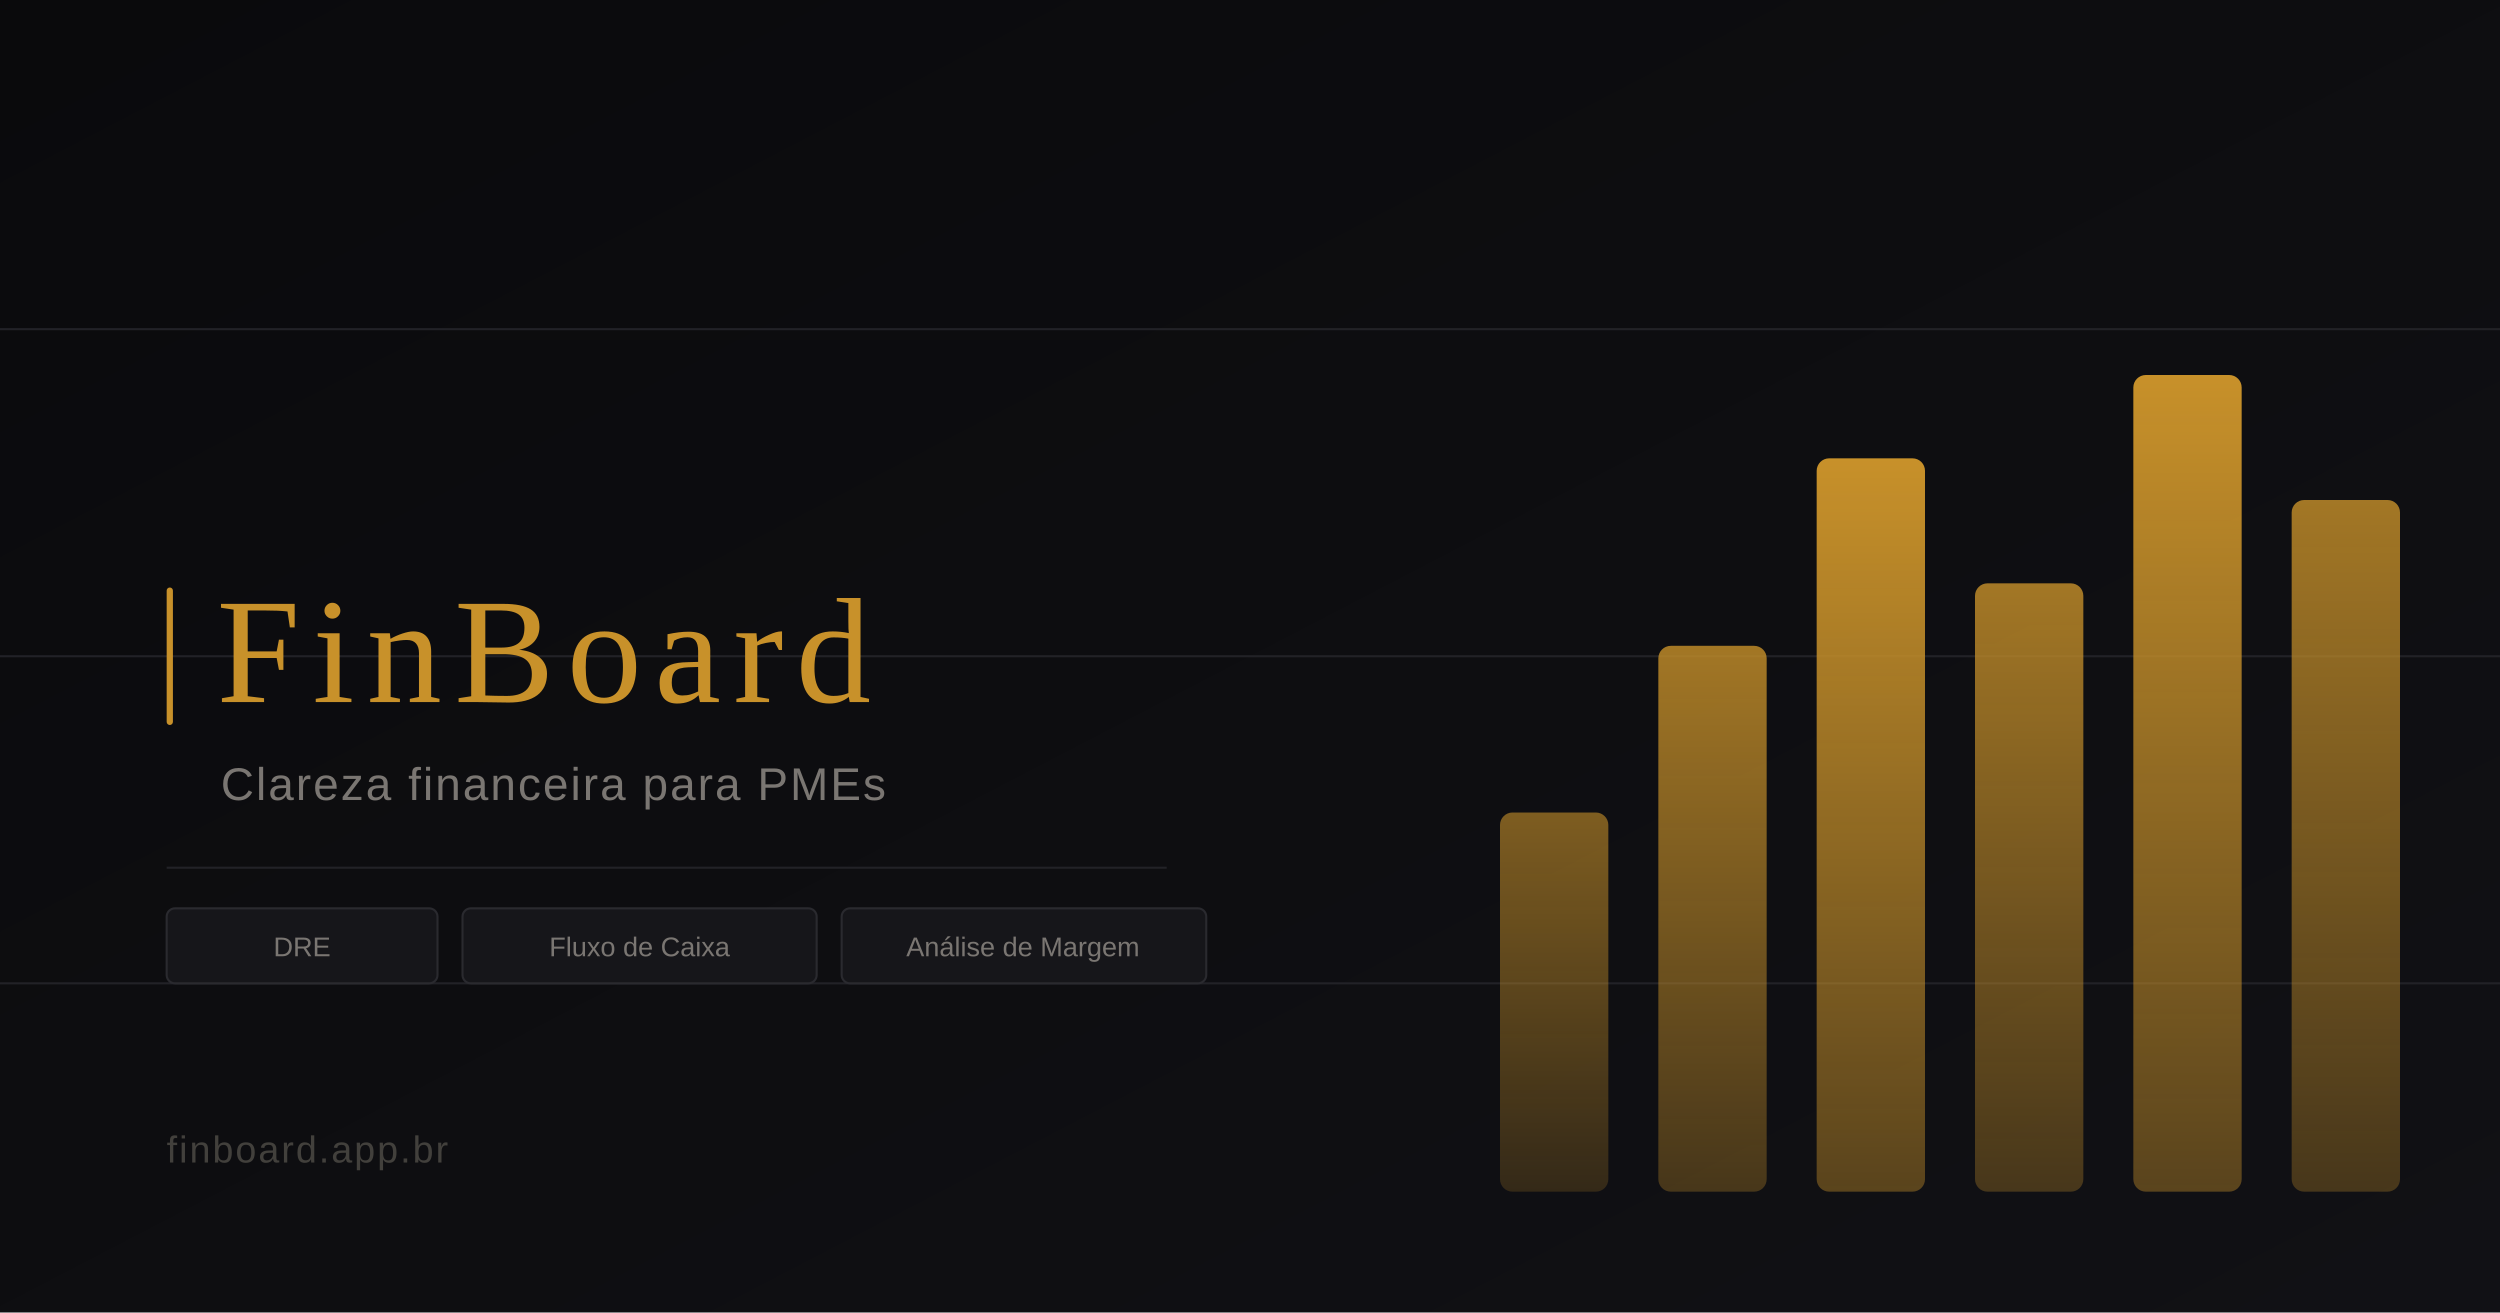
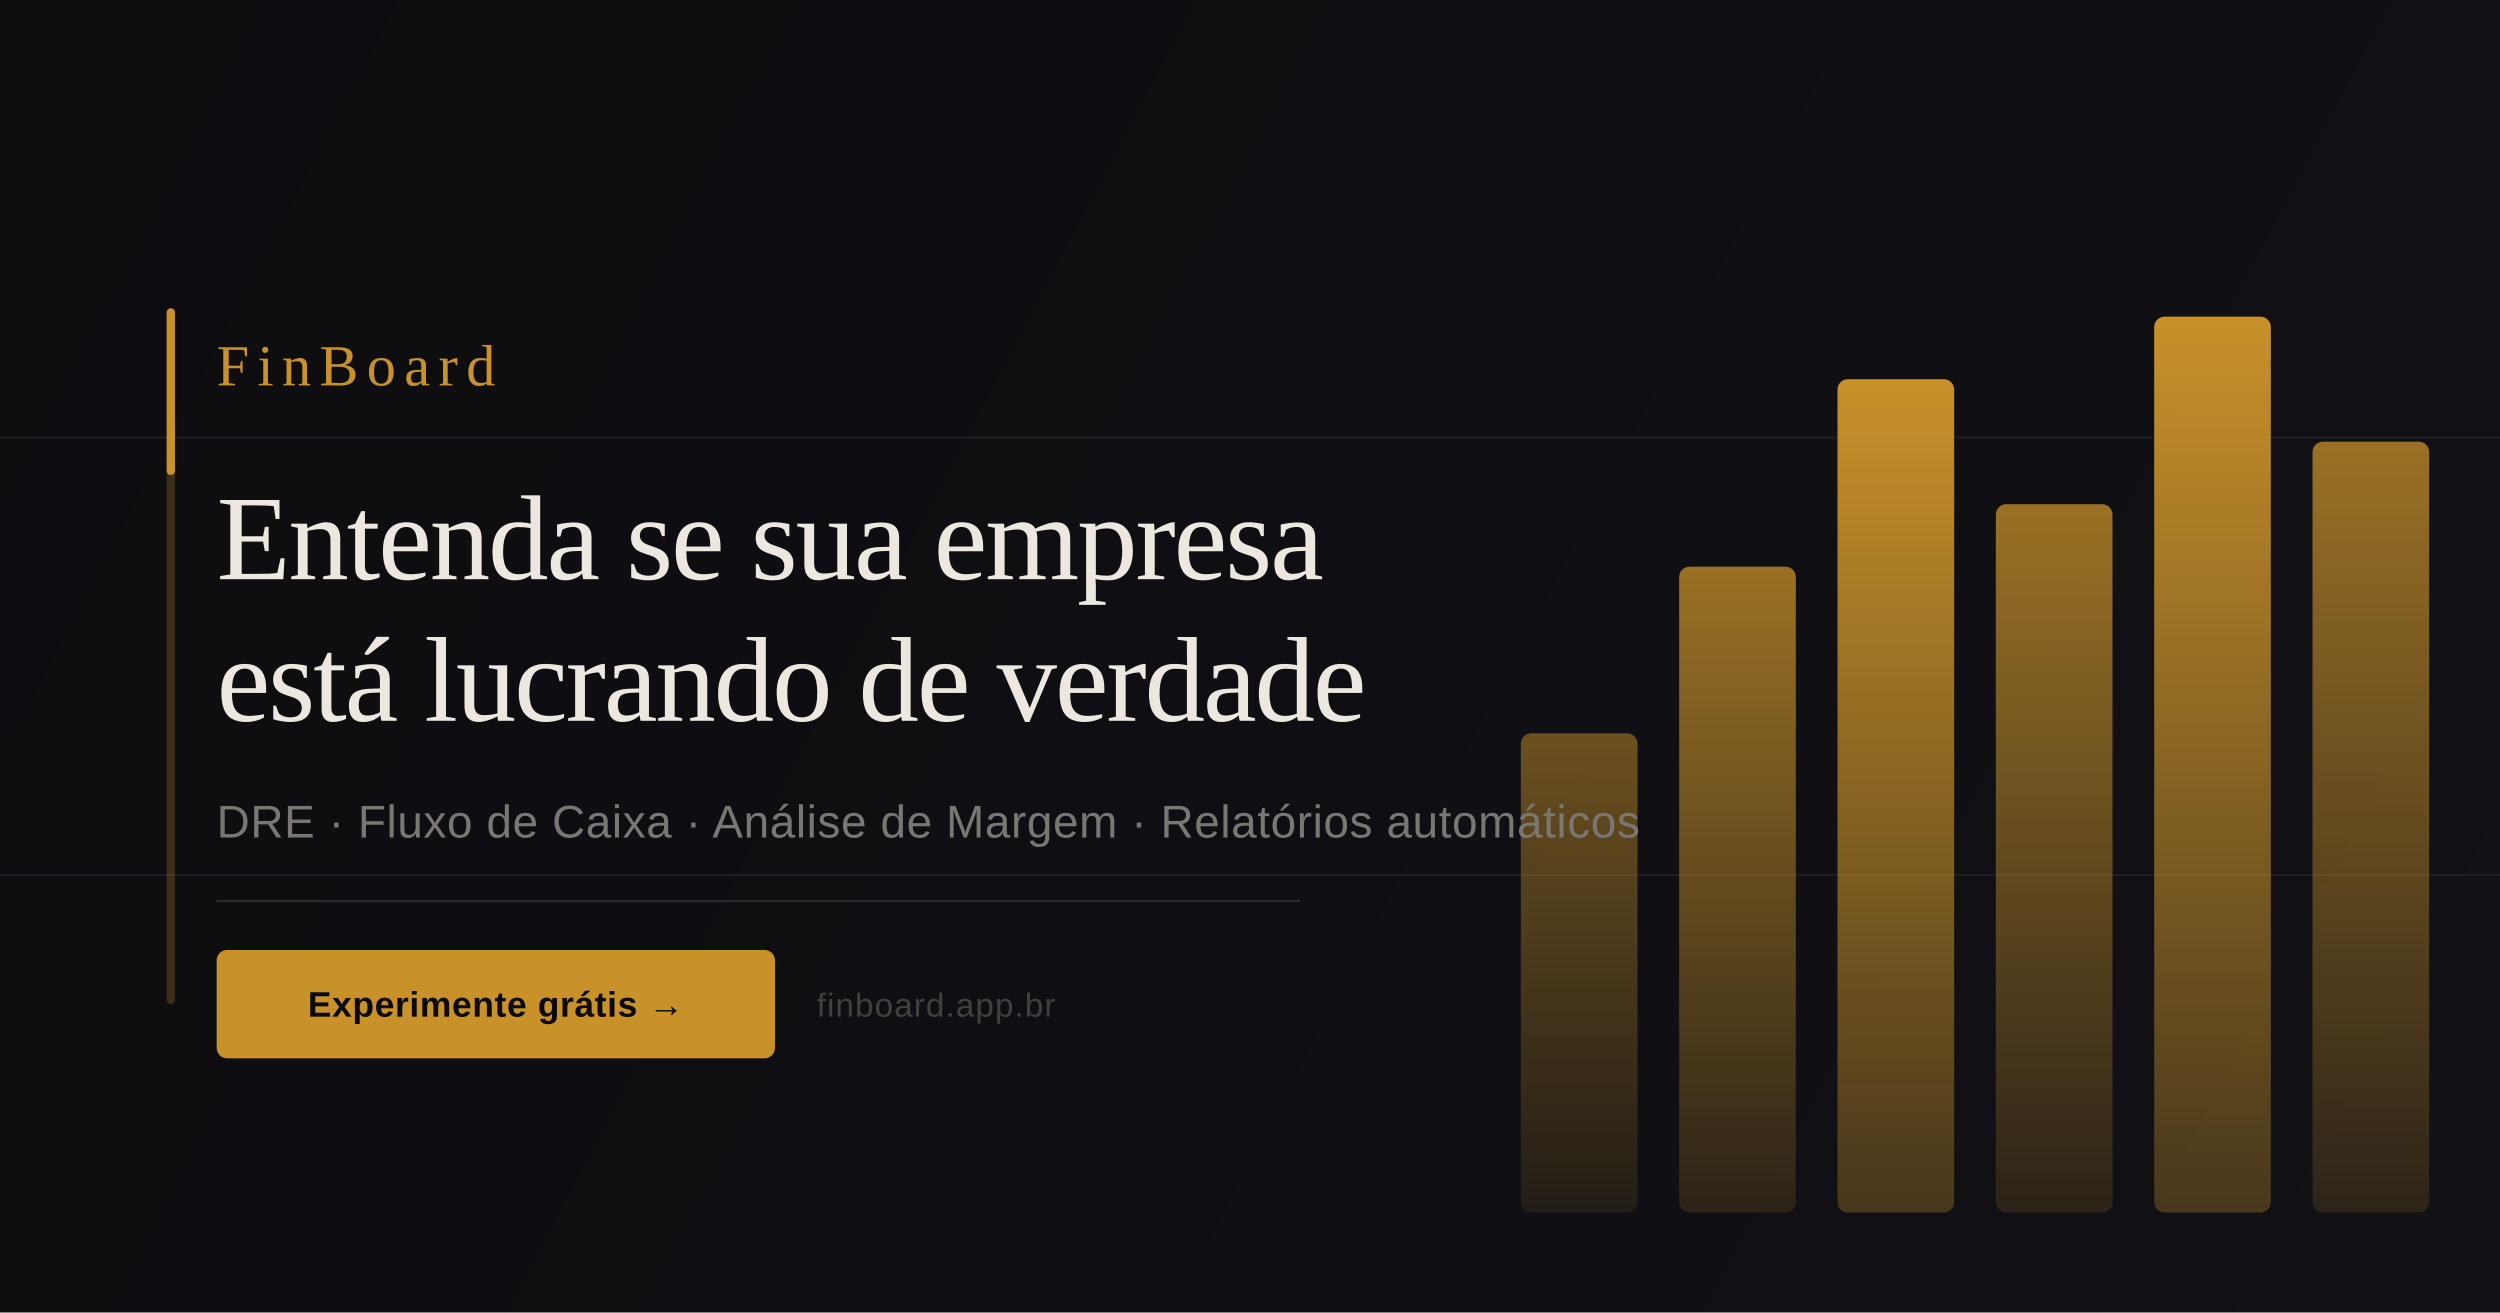
<svg xmlns="http://www.w3.org/2000/svg" viewBox="0 0 1200 630" width="1200" height="630">
  <defs>
-     <linearGradient id="bg" x1="0" y1="0" x2="1" y2="1">
-       <stop offset="0%" stop-color="#0A0A0C" />
-       <stop offset="100%" stop-color="#111115" />
+     <linearGradient id="bg" x1="0" y1="0" x2="1200" y2="630" gradientUnits="userSpaceOnUse">
+       <stop offset="0%" stop-color="#0D0D10" />
+       <stop offset="100%" stop-color="#111116" />
    </linearGradient>
-     <linearGradient id="bar1" x1="0" y1="0" x2="0" y2="1">
-       <stop offset="0%" stop-color="#C8912A" stop-opacity="0.6" />
-       <stop offset="100%" stop-color="#C8912A" stop-opacity="0.2" />
+     <linearGradient id="barA" x1="0" y1="0" x2="0" y2="1">
+       <stop offset="0%" stop-color="#C8912A" stop-opacity="0.5" />
+       <stop offset="100%" stop-color="#C8912A" stop-opacity="0.1" />
    </linearGradient>
-     <linearGradient id="bar2" x1="0" y1="0" x2="0" y2="1">
-       <stop offset="0%" stop-color="#C8912A" stop-opacity="0.8" />
+     <linearGradient id="barB" x1="0" y1="0" x2="0" y2="1">
+       <stop offset="0%" stop-color="#C8912A" stop-opacity="0.75" />
+       <stop offset="100%" stop-color="#C8912A" stop-opacity="0.15" />
+     </linearGradient>
+     <linearGradient id="barC" x1="0" y1="0" x2="0" y2="1">
+       <stop offset="0%" stop-color="#C8912A" />
      <stop offset="100%" stop-color="#C8912A" stop-opacity="0.3" />
-     </linearGradient>
-     <linearGradient id="bar3" x1="0" y1="0" x2="0" y2="1">
-       <stop offset="0%" stop-color="#C8912A" />
-       <stop offset="100%" stop-color="#C8912A" stop-opacity="0.4" />
    </linearGradient>
  </defs>
  <rect width="1200" height="630" fill="url(#bg)" />
-   <line x1="0" y1="158" x2="1200" y2="158" stroke="#222227" stroke-width="1" />
-   <line x1="0" y1="315" x2="1200" y2="315" stroke="#222227" stroke-width="1" />
-   <line x1="0" y1="472" x2="1200" y2="472" stroke="#222227" stroke-width="1" />
-   <rect x="720" y="390" width="52" height="182" rx="6" fill="url(#bar1)" />
-   <rect x="796" y="310" width="52" height="262" rx="6" fill="url(#bar2)" />
-   <rect x="872" y="220" width="52" height="352" rx="6" fill="url(#bar3)" />
-   <rect x="948" y="280" width="52" height="292" rx="6" fill="url(#bar2)" />
-   <rect x="1024" y="180" width="52" height="392" rx="6" fill="url(#bar3)" />
-   <rect x="1100" y="240" width="52" height="332" rx="6" fill="url(#bar2)" />
-   <rect x="80" y="282" width="3" height="66" rx="1.5" fill="#C8912A" />
-   <text x="104" y="337" font-family="Georgia, 'Times New Roman', serif" font-size="72" font-weight="400" letter-spacing="6" fill="#C8912A">FinBoard</text>
-   <text x="106" y="384" font-family="'Helvetica Neue', Arial, sans-serif" font-size="22" font-weight="300" letter-spacing="1" fill="#7A7672">Clareza financeira para PMEs</text>
-   <rect x="80" y="416" width="480" height="1" fill="#222227" />
-   <rect x="80" y="436" width="130" height="36" rx="4" fill="#16161A" stroke="#2A2A2F" stroke-width="1" />
-   <text x="145" y="459" text-anchor="middle" font-family="'Helvetica Neue', Arial, sans-serif" font-size="13" fill="#7A7672">DRE</text>
-   <rect x="222" y="436" width="170" height="36" rx="4" fill="#16161A" stroke="#2A2A2F" stroke-width="1" />
-   <text x="307" y="459" text-anchor="middle" font-family="'Helvetica Neue', Arial, sans-serif" font-size="13" fill="#7A7672">Fluxo de Caixa</text>
-   <rect x="404" y="436" width="175" height="36" rx="4" fill="#16161A" stroke="#2A2A2F" stroke-width="1" />
-   <text x="491" y="459" text-anchor="middle" font-family="'Helvetica Neue', Arial, sans-serif" font-size="13" fill="#7A7672">Análise de Margem</text>
-   <text x="80" y="558" font-family="'Helvetica Neue', Arial, sans-serif" font-size="18" letter-spacing="1" fill="#42403C">finboard.app.br</text>
+   <line x1="0" y1="210" x2="1200" y2="210" stroke="#1E1E24" stroke-width="1" />
+   <line x1="0" y1="420" x2="1200" y2="420" stroke="#1E1E24" stroke-width="1" />
+   <rect x="730" y="352" width="56" height="230" rx="5" fill="url(#barA)" />
+   <rect x="806" y="272" width="56" height="310" rx="5" fill="url(#barB)" />
+   <rect x="882" y="182" width="56" height="400" rx="5" fill="url(#barC)" />
+   <rect x="958" y="242" width="56" height="340" rx="5" fill="url(#barB)" />
+   <rect x="1034" y="152" width="56" height="430" rx="5" fill="url(#barC)" />
+   <rect x="1110" y="212" width="56" height="370" rx="5" fill="url(#barB)" />
+   <rect x="80" y="148" width="4" height="334" rx="2" fill="#C8912A" opacity="0.25" />
+   <rect x="80" y="148" width="4" height="80" rx="2" fill="#C8912A" />
+   <text x="104" y="185" font-family="Georgia,'Times New Roman',serif" font-size="28" font-weight="400" letter-spacing="4" fill="#C8912A">FinBoard</text>
+   <text x="104" y="278" font-family="Georgia,'Times New Roman',serif" font-size="58" font-weight="400" fill="#EDE8DF" letter-spacing="-1">Entenda se sua empresa</text>
+   <text x="104" y="346" font-family="Georgia,'Times New Roman',serif" font-size="58" font-weight="400" fill="#EDE8DF" letter-spacing="-1">está lucrando de verdade</text>
+   <text x="104" y="402" font-family="'Helvetica Neue',Arial,sans-serif" font-size="22" font-weight="300" fill="#7A7672" letter-spacing="0.3">DRE · Fluxo de Caixa · Análise de Margem · Relatórios automáticos</text>
+   <rect x="104" y="432" width="520" height="1" fill="#2A2A30" />
+   <rect x="104" y="456" width="268" height="52" rx="5" fill="#C8912A" />
+   <text x="238" y="488" text-anchor="middle" font-family="'Helvetica Neue',Arial,sans-serif" font-size="17" font-weight="600" fill="#0A0A0C" letter-spacing="0.3">Experimente grátis →</text>
+   <text x="392" y="488" font-family="'Helvetica Neue',Arial,sans-serif" font-size="16" fill="#42403C" letter-spacing="0.5">finboard.app.br</text>
</svg>
